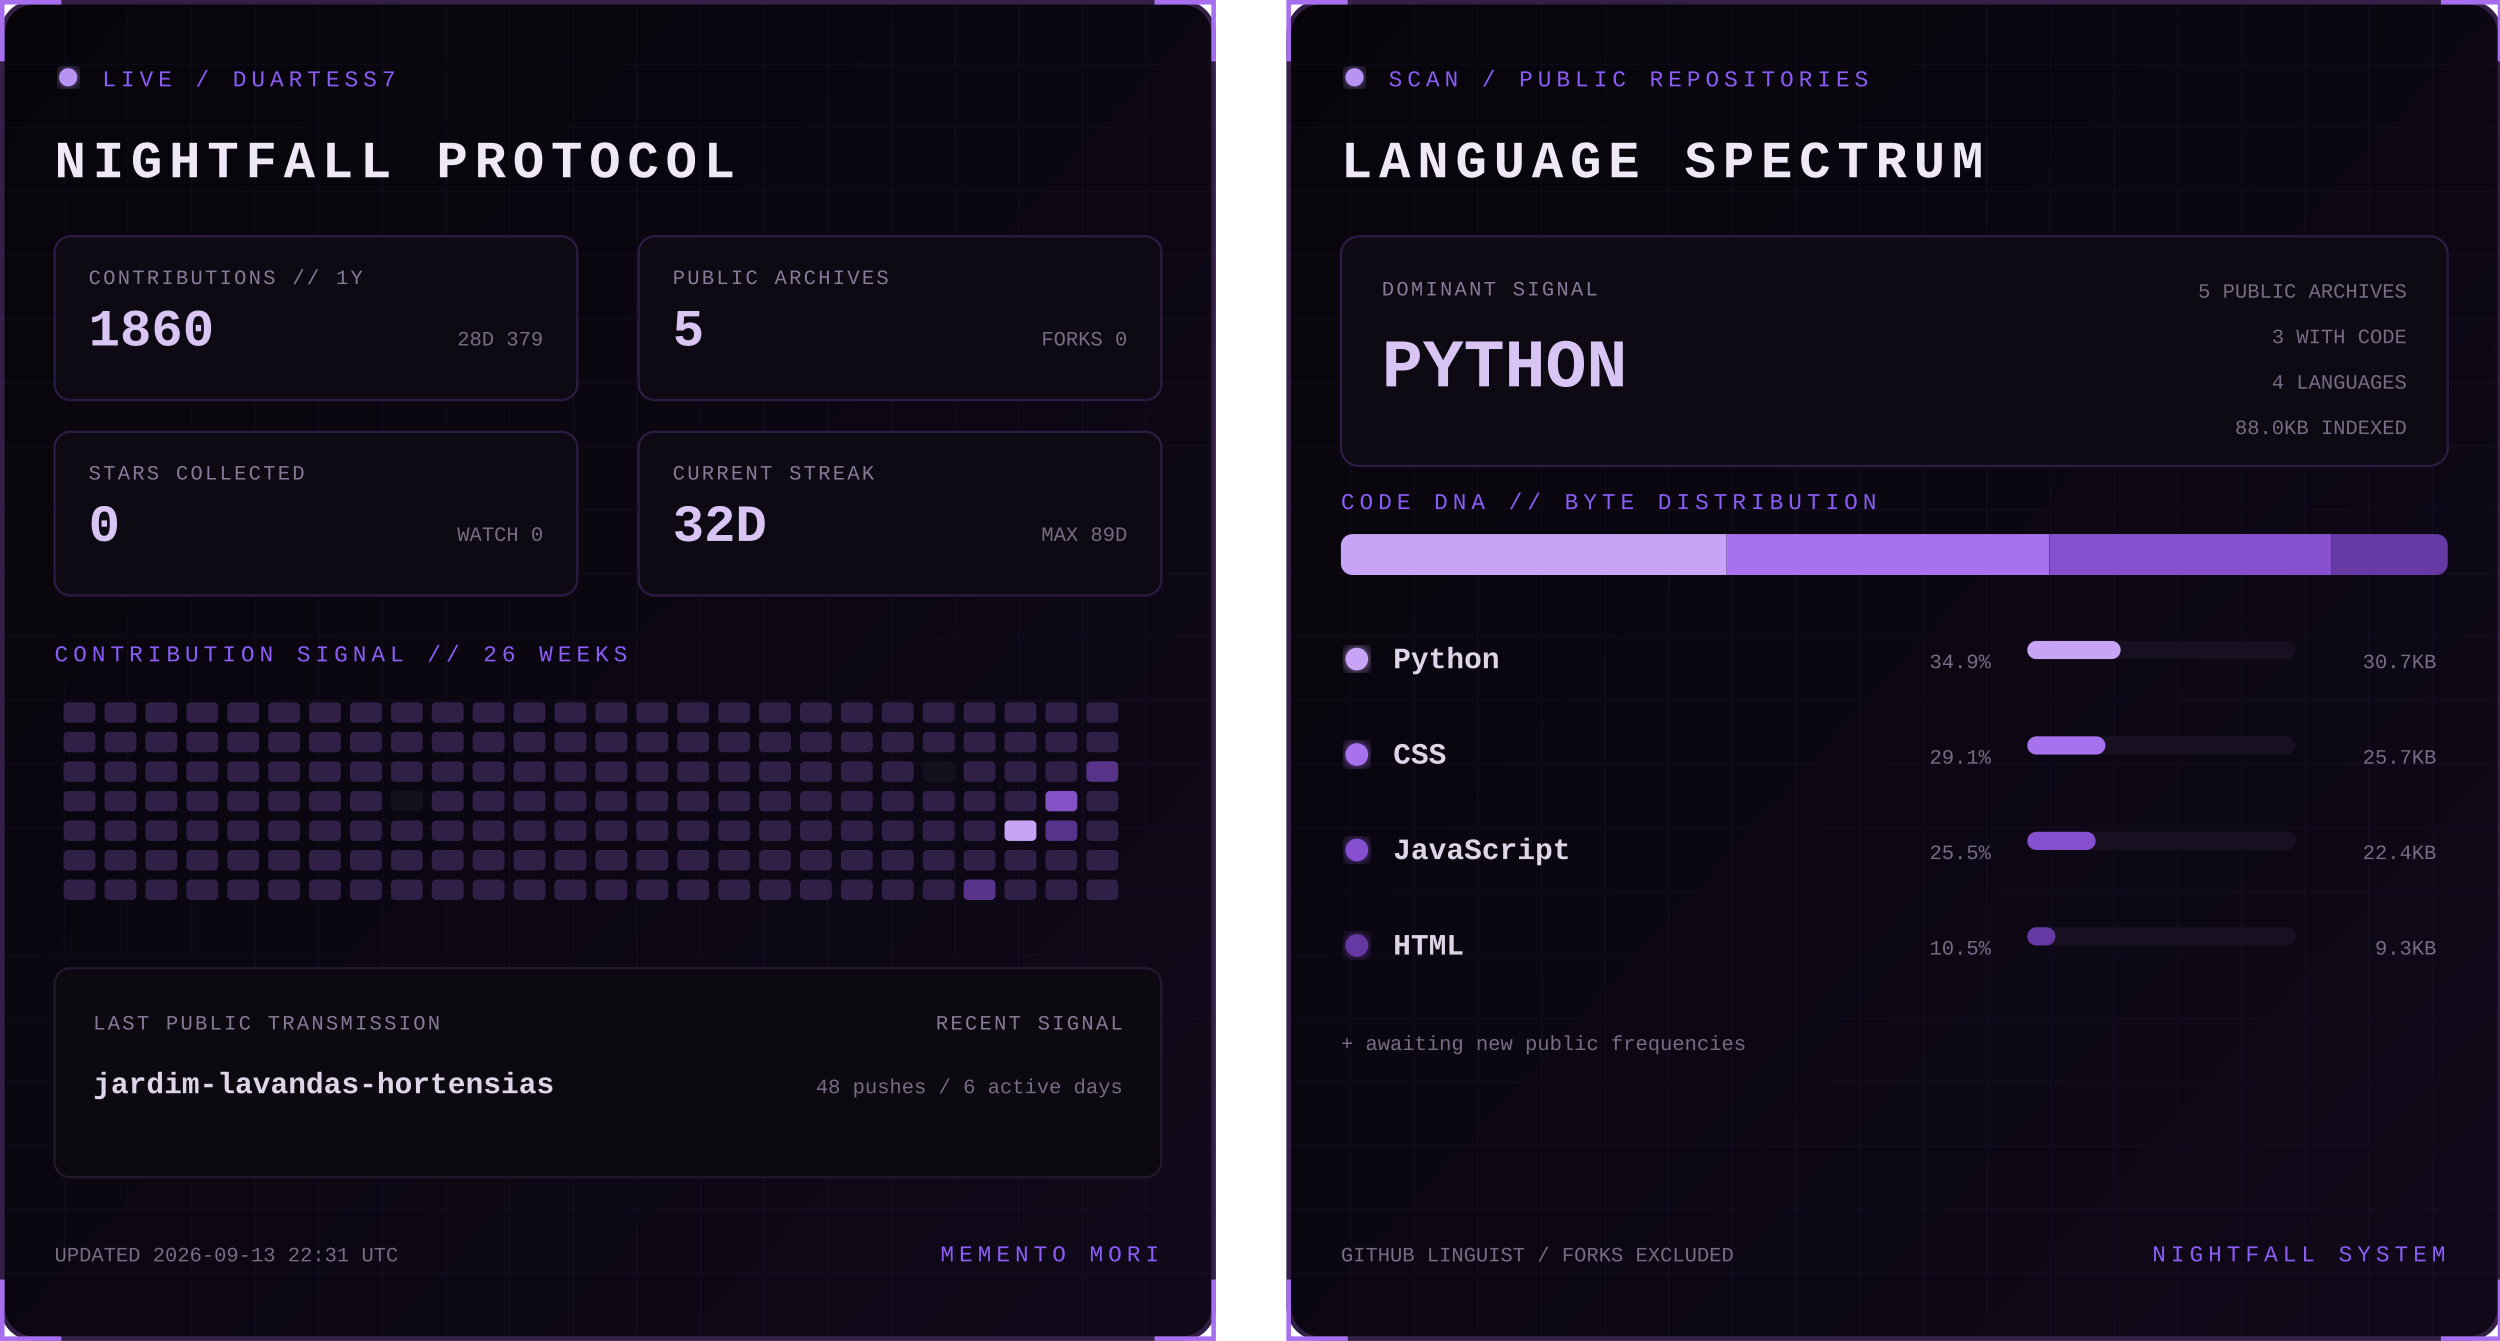
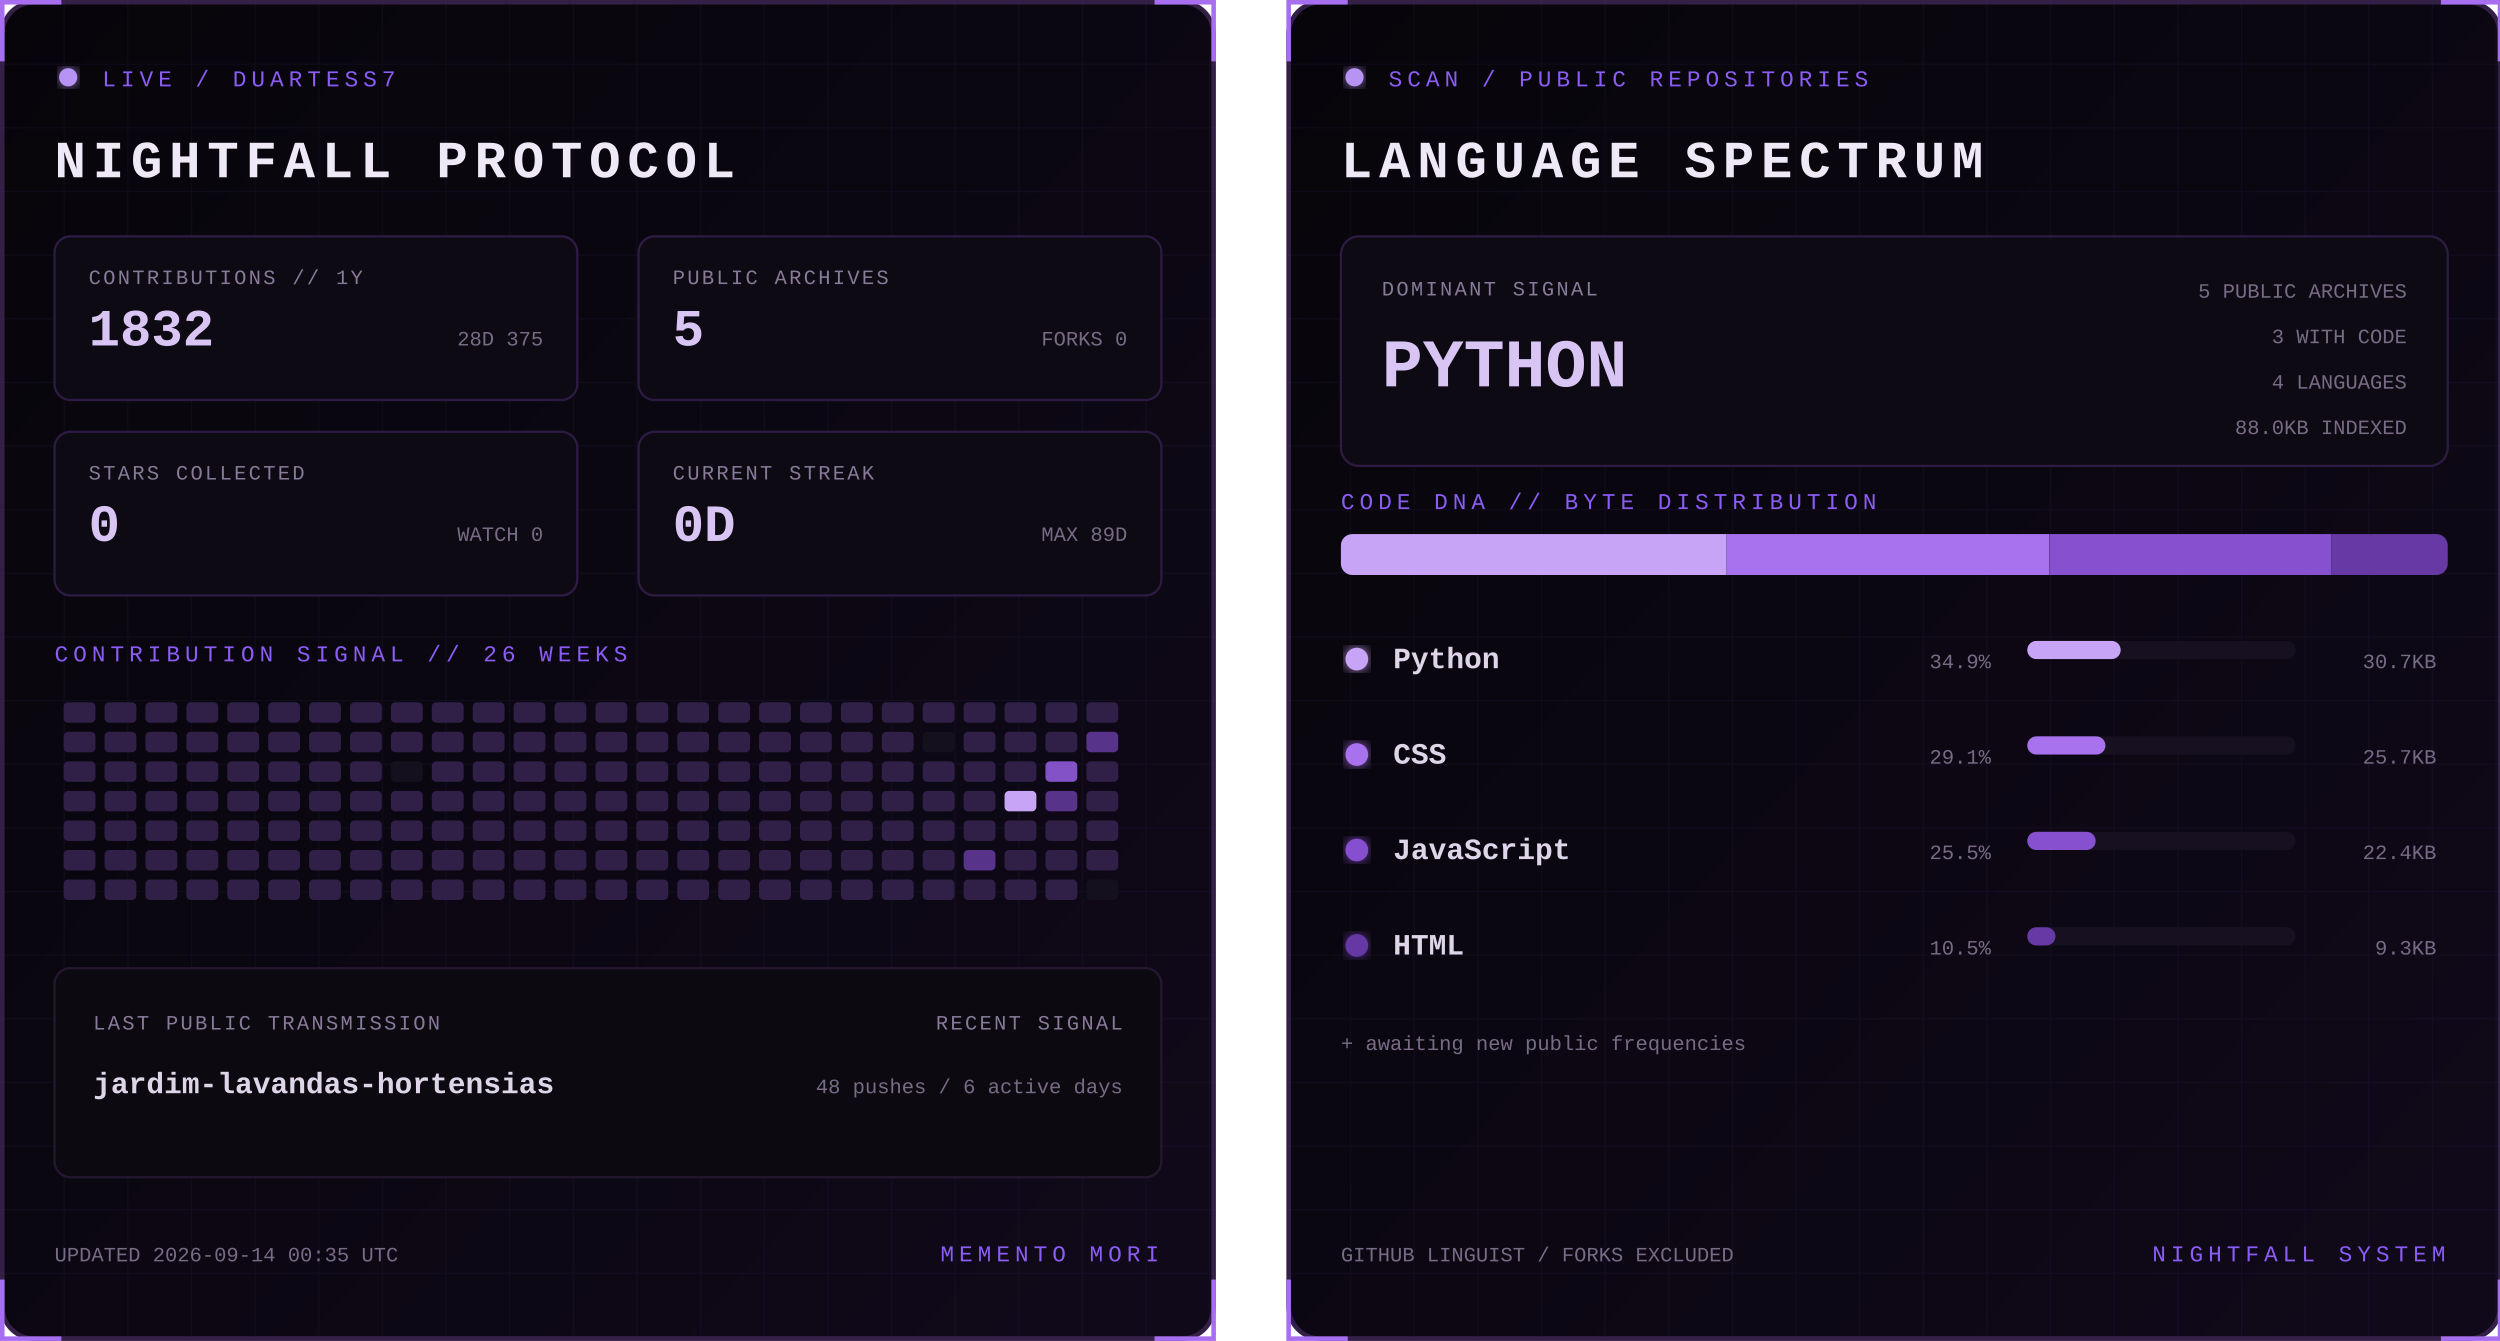
<svg xmlns="http://www.w3.org/2000/svg" width="1100" height="590" viewBox="0 0 1100 590" role="img" aria-labelledby="title desc">
  <defs>
    <linearGradient id="bg" x1="0" y1="0" x2="1" y2="1">
      <stop stop-color="#07050a" />
      <stop offset="1" stop-color="#10091a" />
    </linearGradient>
    <filter id="glow">
      <feGaussianBlur stdDeviation="3" result="b" />
      <feMerge>
        <feMergeNode in="b" />
        <feMergeNode in="SourceGraphic" />
      </feMerge>
    </filter>
    <pattern id="grid" width="28" height="28" patternUnits="userSpaceOnUse">
      <path d="M28 0H0V28" fill="none" stroke="#8b5cf6" stroke-opacity=".055" />
    </pattern>
    <clipPath id="dna">
      <rect x="24" y="235" width="487" height="18" rx="5" />
    </clipPath>
    <style>
      text { font-family: Consolas, 'Courier New', monospace; }
      .kicker { fill:#8b5cf6; font-size:10px; letter-spacing:2.2px; }
      .title { fill:#eee8f7; font-size:23px; font-weight:700; letter-spacing:3px; }
      .label { fill:#887a99; font-size:9px; letter-spacing:1px; }
      .stat { fill:#d8c5f4; font-size:23px; font-weight:700; }
      .detail,.pct { fill:#776b85; font-size:9px; }
      .lang { fill:#ded5e8; font-size:13px; font-weight:700; }
      .hero { fill:#d8c5f4; font-size:30px; font-weight:700; }
      .blink { animation:blink 1.6s step-end infinite; }
      @keyframes blink { 50% { opacity:.25 } }
    </style>
  </defs>
  <g>
    <rect x="1" y="1" width="533" height="588" rx="14" fill="url(#bg)" stroke="#342047" stroke-width="2" />
    <rect x="1" y="1" width="533" height="588" rx="14" fill="url(#grid)" />
    <path d="M27 1H1v26 M508 1h26v26 M534 563v26h-26 M27 589H1v-26" stroke="#a76ff0" stroke-width="2" fill="none" />
    <circle cx="30" cy="34" r="4" fill="#b794f4" filter="url(#glow)" class="blink" />
    <text x="45" y="38" class="kicker">LIVE / DUARTESS7</text>
    <text x="24" y="78" class="title">NIGHTFALL PROTOCOL</text>
    <g transform="translate(24 104)">
      <rect width="230" height="72" rx="7" fill="#0d0a13" stroke="#2d1b43" />
      <text x="15" y="21" class="label">CONTRIBUTIONS // 1Y</text>
-       <text x="15" y="48" class="stat">1860</text>
-       <text x="215" y="48" text-anchor="end" class="detail">28D 379</text>
+       <text x="15" y="48" class="stat">1832</text>
+       <text x="215" y="48" text-anchor="end" class="detail">28D 375</text>
    </g>
    <g transform="translate(281 104)">
      <rect width="230" height="72" rx="7" fill="#0d0a13" stroke="#2d1b43" />
      <text x="15" y="21" class="label">PUBLIC ARCHIVES</text>
      <text x="15" y="48" class="stat">5</text>
      <text x="215" y="48" text-anchor="end" class="detail">FORKS 0</text>
    </g>
    <g transform="translate(24 190)">
      <rect width="230" height="72" rx="7" fill="#0d0a13" stroke="#2d1b43" />
      <text x="15" y="21" class="label">STARS COLLECTED</text>
      <text x="15" y="48" class="stat">0</text>
      <text x="215" y="48" text-anchor="end" class="detail">WATCH 0</text>
    </g>
    <g transform="translate(281 190)">
      <rect width="230" height="72" rx="7" fill="#0d0a13" stroke="#2d1b43" />
      <text x="15" y="21" class="label">CURRENT STREAK</text>
-       <text x="15" y="48" class="stat">32D</text>
+       <text x="15" y="48" class="stat">0D</text>
      <text x="215" y="48" text-anchor="end" class="detail">MAX 89D</text>
    </g>
    <text x="24" y="291" class="kicker">CONTRIBUTION SIGNAL // 26 WEEKS</text>
    <g>
      <rect x="28" y="309" width="14" height="9" rx="2" fill="#302047" />
      <rect x="28" y="322" width="14" height="9" rx="2" fill="#302047" />
      <rect x="28" y="335" width="14" height="9" rx="2" fill="#302047" />
      <rect x="28" y="348" width="14" height="9" rx="2" fill="#302047" />
      <rect x="28" y="361" width="14" height="9" rx="2" fill="#302047" />
      <rect x="28" y="374" width="14" height="9" rx="2" fill="#302047" />
      <rect x="28" y="387" width="14" height="9" rx="2" fill="#302047" />
      <rect x="46" y="309" width="14" height="9" rx="2" fill="#302047" />
      <rect x="46" y="322" width="14" height="9" rx="2" fill="#302047" />
      <rect x="46" y="335" width="14" height="9" rx="2" fill="#302047" />
      <rect x="46" y="348" width="14" height="9" rx="2" fill="#302047" />
      <rect x="46" y="361" width="14" height="9" rx="2" fill="#302047" />
      <rect x="46" y="374" width="14" height="9" rx="2" fill="#302047" />
      <rect x="46" y="387" width="14" height="9" rx="2" fill="#302047" />
      <rect x="64" y="309" width="14" height="9" rx="2" fill="#302047" />
      <rect x="64" y="322" width="14" height="9" rx="2" fill="#302047" />
      <rect x="64" y="335" width="14" height="9" rx="2" fill="#302047" />
      <rect x="64" y="348" width="14" height="9" rx="2" fill="#302047" />
      <rect x="64" y="361" width="14" height="9" rx="2" fill="#302047" />
      <rect x="64" y="374" width="14" height="9" rx="2" fill="#302047" />
      <rect x="64" y="387" width="14" height="9" rx="2" fill="#302047" />
      <rect x="82" y="309" width="14" height="9" rx="2" fill="#302047" />
      <rect x="82" y="322" width="14" height="9" rx="2" fill="#302047" />
      <rect x="82" y="335" width="14" height="9" rx="2" fill="#302047" />
      <rect x="82" y="348" width="14" height="9" rx="2" fill="#302047" />
      <rect x="82" y="361" width="14" height="9" rx="2" fill="#302047" />
      <rect x="82" y="374" width="14" height="9" rx="2" fill="#302047" />
      <rect x="82" y="387" width="14" height="9" rx="2" fill="#302047" />
      <rect x="100" y="309" width="14" height="9" rx="2" fill="#302047" />
      <rect x="100" y="322" width="14" height="9" rx="2" fill="#302047" />
      <rect x="100" y="335" width="14" height="9" rx="2" fill="#302047" />
      <rect x="100" y="348" width="14" height="9" rx="2" fill="#302047" />
      <rect x="100" y="361" width="14" height="9" rx="2" fill="#302047" />
      <rect x="100" y="374" width="14" height="9" rx="2" fill="#302047" />
      <rect x="100" y="387" width="14" height="9" rx="2" fill="#302047" />
      <rect x="118" y="309" width="14" height="9" rx="2" fill="#302047" />
      <rect x="118" y="322" width="14" height="9" rx="2" fill="#302047" />
      <rect x="118" y="335" width="14" height="9" rx="2" fill="#302047" />
      <rect x="118" y="348" width="14" height="9" rx="2" fill="#302047" />
      <rect x="118" y="361" width="14" height="9" rx="2" fill="#302047" />
      <rect x="118" y="374" width="14" height="9" rx="2" fill="#302047" />
      <rect x="118" y="387" width="14" height="9" rx="2" fill="#302047" />
      <rect x="136" y="309" width="14" height="9" rx="2" fill="#302047" />
      <rect x="136" y="322" width="14" height="9" rx="2" fill="#302047" />
      <rect x="136" y="335" width="14" height="9" rx="2" fill="#302047" />
      <rect x="136" y="348" width="14" height="9" rx="2" fill="#302047" />
      <rect x="136" y="361" width="14" height="9" rx="2" fill="#302047" />
      <rect x="136" y="374" width="14" height="9" rx="2" fill="#302047" />
      <rect x="136" y="387" width="14" height="9" rx="2" fill="#302047" />
      <rect x="154" y="309" width="14" height="9" rx="2" fill="#302047" />
      <rect x="154" y="322" width="14" height="9" rx="2" fill="#302047" />
      <rect x="154" y="335" width="14" height="9" rx="2" fill="#302047" />
      <rect x="154" y="348" width="14" height="9" rx="2" fill="#302047" />
      <rect x="154" y="361" width="14" height="9" rx="2" fill="#302047" />
      <rect x="154" y="374" width="14" height="9" rx="2" fill="#302047" />
      <rect x="154" y="387" width="14" height="9" rx="2" fill="#302047" />
      <rect x="172" y="309" width="14" height="9" rx="2" fill="#302047" />
      <rect x="172" y="322" width="14" height="9" rx="2" fill="#302047" />
-       <rect x="172" y="335" width="14" height="9" rx="2" fill="#302047" />
-       <rect x="172" y="348" width="14" height="9" rx="2" fill="#15101d" />
+       <rect x="172" y="335" width="14" height="9" rx="2" fill="#15101d" />
+       <rect x="172" y="348" width="14" height="9" rx="2" fill="#302047" />
      <rect x="172" y="361" width="14" height="9" rx="2" fill="#302047" />
      <rect x="172" y="374" width="14" height="9" rx="2" fill="#302047" />
      <rect x="172" y="387" width="14" height="9" rx="2" fill="#302047" />
      <rect x="190" y="309" width="14" height="9" rx="2" fill="#302047" />
      <rect x="190" y="322" width="14" height="9" rx="2" fill="#302047" />
      <rect x="190" y="335" width="14" height="9" rx="2" fill="#302047" />
      <rect x="190" y="348" width="14" height="9" rx="2" fill="#302047" />
      <rect x="190" y="361" width="14" height="9" rx="2" fill="#302047" />
      <rect x="190" y="374" width="14" height="9" rx="2" fill="#302047" />
      <rect x="190" y="387" width="14" height="9" rx="2" fill="#302047" />
      <rect x="208" y="309" width="14" height="9" rx="2" fill="#302047" />
      <rect x="208" y="322" width="14" height="9" rx="2" fill="#302047" />
      <rect x="208" y="335" width="14" height="9" rx="2" fill="#302047" />
      <rect x="208" y="348" width="14" height="9" rx="2" fill="#302047" />
      <rect x="208" y="361" width="14" height="9" rx="2" fill="#302047" />
      <rect x="208" y="374" width="14" height="9" rx="2" fill="#302047" />
      <rect x="208" y="387" width="14" height="9" rx="2" fill="#302047" />
      <rect x="226" y="309" width="14" height="9" rx="2" fill="#302047" />
      <rect x="226" y="322" width="14" height="9" rx="2" fill="#302047" />
      <rect x="226" y="335" width="14" height="9" rx="2" fill="#302047" />
      <rect x="226" y="348" width="14" height="9" rx="2" fill="#302047" />
      <rect x="226" y="361" width="14" height="9" rx="2" fill="#302047" />
      <rect x="226" y="374" width="14" height="9" rx="2" fill="#302047" />
      <rect x="226" y="387" width="14" height="9" rx="2" fill="#302047" />
      <rect x="244" y="309" width="14" height="9" rx="2" fill="#302047" />
      <rect x="244" y="322" width="14" height="9" rx="2" fill="#302047" />
      <rect x="244" y="335" width="14" height="9" rx="2" fill="#302047" />
      <rect x="244" y="348" width="14" height="9" rx="2" fill="#302047" />
      <rect x="244" y="361" width="14" height="9" rx="2" fill="#302047" />
      <rect x="244" y="374" width="14" height="9" rx="2" fill="#302047" />
      <rect x="244" y="387" width="14" height="9" rx="2" fill="#302047" />
      <rect x="262" y="309" width="14" height="9" rx="2" fill="#302047" />
      <rect x="262" y="322" width="14" height="9" rx="2" fill="#302047" />
      <rect x="262" y="335" width="14" height="9" rx="2" fill="#302047" />
      <rect x="262" y="348" width="14" height="9" rx="2" fill="#302047" />
      <rect x="262" y="361" width="14" height="9" rx="2" fill="#302047" />
      <rect x="262" y="374" width="14" height="9" rx="2" fill="#302047" />
      <rect x="262" y="387" width="14" height="9" rx="2" fill="#302047" />
      <rect x="280" y="309" width="14" height="9" rx="2" fill="#302047" />
      <rect x="280" y="322" width="14" height="9" rx="2" fill="#302047" />
      <rect x="280" y="335" width="14" height="9" rx="2" fill="#302047" />
      <rect x="280" y="348" width="14" height="9" rx="2" fill="#302047" />
      <rect x="280" y="361" width="14" height="9" rx="2" fill="#302047" />
      <rect x="280" y="374" width="14" height="9" rx="2" fill="#302047" />
      <rect x="280" y="387" width="14" height="9" rx="2" fill="#302047" />
      <rect x="298" y="309" width="14" height="9" rx="2" fill="#302047" />
      <rect x="298" y="322" width="14" height="9" rx="2" fill="#302047" />
      <rect x="298" y="335" width="14" height="9" rx="2" fill="#302047" />
      <rect x="298" y="348" width="14" height="9" rx="2" fill="#302047" />
      <rect x="298" y="361" width="14" height="9" rx="2" fill="#302047" />
      <rect x="298" y="374" width="14" height="9" rx="2" fill="#302047" />
      <rect x="298" y="387" width="14" height="9" rx="2" fill="#302047" />
      <rect x="316" y="309" width="14" height="9" rx="2" fill="#302047" />
      <rect x="316" y="322" width="14" height="9" rx="2" fill="#302047" />
      <rect x="316" y="335" width="14" height="9" rx="2" fill="#302047" />
      <rect x="316" y="348" width="14" height="9" rx="2" fill="#302047" />
      <rect x="316" y="361" width="14" height="9" rx="2" fill="#302047" />
      <rect x="316" y="374" width="14" height="9" rx="2" fill="#302047" />
      <rect x="316" y="387" width="14" height="9" rx="2" fill="#302047" />
      <rect x="334" y="309" width="14" height="9" rx="2" fill="#302047" />
      <rect x="334" y="322" width="14" height="9" rx="2" fill="#302047" />
      <rect x="334" y="335" width="14" height="9" rx="2" fill="#302047" />
      <rect x="334" y="348" width="14" height="9" rx="2" fill="#302047" />
      <rect x="334" y="361" width="14" height="9" rx="2" fill="#302047" />
      <rect x="334" y="374" width="14" height="9" rx="2" fill="#302047" />
      <rect x="334" y="387" width="14" height="9" rx="2" fill="#302047" />
      <rect x="352" y="309" width="14" height="9" rx="2" fill="#302047" />
      <rect x="352" y="322" width="14" height="9" rx="2" fill="#302047" />
      <rect x="352" y="335" width="14" height="9" rx="2" fill="#302047" />
      <rect x="352" y="348" width="14" height="9" rx="2" fill="#302047" />
      <rect x="352" y="361" width="14" height="9" rx="2" fill="#302047" />
      <rect x="352" y="374" width="14" height="9" rx="2" fill="#302047" />
      <rect x="352" y="387" width="14" height="9" rx="2" fill="#302047" />
      <rect x="370" y="309" width="14" height="9" rx="2" fill="#302047" />
      <rect x="370" y="322" width="14" height="9" rx="2" fill="#302047" />
      <rect x="370" y="335" width="14" height="9" rx="2" fill="#302047" />
      <rect x="370" y="348" width="14" height="9" rx="2" fill="#302047" />
      <rect x="370" y="361" width="14" height="9" rx="2" fill="#302047" />
      <rect x="370" y="374" width="14" height="9" rx="2" fill="#302047" />
      <rect x="370" y="387" width="14" height="9" rx="2" fill="#302047" />
      <rect x="388" y="309" width="14" height="9" rx="2" fill="#302047" />
      <rect x="388" y="322" width="14" height="9" rx="2" fill="#302047" />
      <rect x="388" y="335" width="14" height="9" rx="2" fill="#302047" />
      <rect x="388" y="348" width="14" height="9" rx="2" fill="#302047" />
      <rect x="388" y="361" width="14" height="9" rx="2" fill="#302047" />
      <rect x="388" y="374" width="14" height="9" rx="2" fill="#302047" />
      <rect x="388" y="387" width="14" height="9" rx="2" fill="#302047" />
      <rect x="406" y="309" width="14" height="9" rx="2" fill="#302047" />
-       <rect x="406" y="322" width="14" height="9" rx="2" fill="#302047" />
-       <rect x="406" y="335" width="14" height="9" rx="2" fill="#15101d" />
+       <rect x="406" y="322" width="14" height="9" rx="2" fill="#15101d" />
+       <rect x="406" y="335" width="14" height="9" rx="2" fill="#302047" />
      <rect x="406" y="348" width="14" height="9" rx="2" fill="#302047" />
      <rect x="406" y="361" width="14" height="9" rx="2" fill="#302047" />
      <rect x="406" y="374" width="14" height="9" rx="2" fill="#302047" />
      <rect x="406" y="387" width="14" height="9" rx="2" fill="#302047" />
      <rect x="424" y="309" width="14" height="9" rx="2" fill="#302047" />
      <rect x="424" y="322" width="14" height="9" rx="2" fill="#302047" />
      <rect x="424" y="335" width="14" height="9" rx="2" fill="#302047" />
      <rect x="424" y="348" width="14" height="9" rx="2" fill="#302047" />
      <rect x="424" y="361" width="14" height="9" rx="2" fill="#302047" />
-       <rect x="424" y="374" width="14" height="9" rx="2" fill="#302047" />
-       <rect x="424" y="387" width="14" height="9" rx="2" fill="#57338a" />
+       <rect x="424" y="374" width="14" height="9" rx="2" fill="#57338a" />
+       <rect x="424" y="387" width="14" height="9" rx="2" fill="#302047" />
      <rect x="442" y="309" width="14" height="9" rx="2" fill="#302047" />
      <rect x="442" y="322" width="14" height="9" rx="2" fill="#302047" />
      <rect x="442" y="335" width="14" height="9" rx="2" fill="#302047" />
-       <rect x="442" y="348" width="14" height="9" rx="2" fill="#302047" />
-       <rect x="442" y="361" width="14" height="9" rx="2" fill="#c7a4f6" />
+       <rect x="442" y="348" width="14" height="9" rx="2" fill="#c7a4f6" />
+       <rect x="442" y="361" width="14" height="9" rx="2" fill="#302047" />
      <rect x="442" y="374" width="14" height="9" rx="2" fill="#302047" />
      <rect x="442" y="387" width="14" height="9" rx="2" fill="#302047" />
      <rect x="460" y="309" width="14" height="9" rx="2" fill="#302047" />
      <rect x="460" y="322" width="14" height="9" rx="2" fill="#302047" />
-       <rect x="460" y="335" width="14" height="9" rx="2" fill="#302047" />
-       <rect x="460" y="348" width="14" height="9" rx="2" fill="#8452c7" />
-       <rect x="460" y="361" width="14" height="9" rx="2" fill="#57338a" />
+       <rect x="460" y="335" width="14" height="9" rx="2" fill="#8452c7" />
+       <rect x="460" y="348" width="14" height="9" rx="2" fill="#57338a" />
+       <rect x="460" y="361" width="14" height="9" rx="2" fill="#302047" />
      <rect x="460" y="374" width="14" height="9" rx="2" fill="#302047" />
      <rect x="460" y="387" width="14" height="9" rx="2" fill="#302047" />
      <rect x="478" y="309" width="14" height="9" rx="2" fill="#302047" />
-       <rect x="478" y="322" width="14" height="9" rx="2" fill="#302047" />
-       <rect x="478" y="335" width="14" height="9" rx="2" fill="#57338a" />
+       <rect x="478" y="322" width="14" height="9" rx="2" fill="#57338a" />
+       <rect x="478" y="335" width="14" height="9" rx="2" fill="#302047" />
      <rect x="478" y="348" width="14" height="9" rx="2" fill="#302047" />
      <rect x="478" y="361" width="14" height="9" rx="2" fill="#302047" />
      <rect x="478" y="374" width="14" height="9" rx="2" fill="#302047" />
-       <rect x="478" y="387" width="14" height="9" rx="2" fill="#302047" />
+       <rect x="478" y="387" width="14" height="9" rx="2" fill="#15101d" />
    </g>
    <rect x="24" y="426" width="487" height="92" rx="7" fill="#0c0911" stroke="#24172f" />
    <text x="41" y="453" class="label">LAST PUBLIC TRANSMISSION</text>
    <text x="41" y="481" class="lang">jardim-lavandas-hortensias</text>
    <text x="494" y="453" text-anchor="end" class="label">RECENT SIGNAL</text>
    <text x="494" y="481" text-anchor="end" class="detail">48 pushes / 6 active days</text>
-     <text x="24" y="555" class="detail">UPDATED 2026-09-13 22:31 UTC</text>
+     <text x="24" y="555" class="detail">UPDATED 2026-09-14 00:35 UTC</text>
    <text x="510" y="555" text-anchor="end" class="kicker">MEMENTO MORI</text>
  </g>
  <g transform="translate(566)">
    <rect x="1" y="1" width="533" height="588" rx="14" fill="url(#bg)" stroke="#342047" stroke-width="2" />
    <rect x="1" y="1" width="533" height="588" rx="14" fill="url(#grid)" />
    <path d="M27 1H1v26 M508 1h26v26 M534 563v26h-26 M27 589H1v-26" stroke="#a76ff0" stroke-width="2" fill="none" />
    <circle cx="30" cy="34" r="4" fill="#b794f4" filter="url(#glow)" class="blink" />
    <text x="45" y="38" class="kicker">SCAN / PUBLIC REPOSITORIES</text>
    <text x="24" y="78" class="title">LANGUAGE SPECTRUM</text>
    <rect x="24" y="104" width="487" height="101" rx="8" fill="#0d0a13" stroke="#2d1b43" />
    <text x="42" y="130" class="label">DOMINANT SIGNAL</text>
    <text x="42" y="170" class="hero">PYTHON</text>
    <text x="493" y="131" text-anchor="end" class="detail">5 PUBLIC ARCHIVES</text>
    <text x="493" y="151" text-anchor="end" class="detail">3 WITH CODE</text>
    <text x="493" y="171" text-anchor="end" class="detail">4 LANGUAGES</text>
    <text x="493" y="191" text-anchor="end" class="detail">88.0KB INDEXED</text>
    <text x="24" y="224" class="kicker">CODE DNA // BYTE DISTRIBUTION</text>
    <rect x="24" y="235" width="487" height="18" rx="5" fill="#171020" />
    <g clip-path="url(#dna)">
      <rect x="24.0" y="235" width="169.7" height="18" fill="#c7a4f6" />
      <rect x="193.7" y="235" width="141.9" height="18" fill="#a871ed" />
      <rect x="335.7" y="235" width="124.0" height="18" fill="#8650cf" />
      <rect x="459.7" y="235" width="51.3" height="18" fill="#6639a4" />
    </g>
    <circle cx="31" cy="290" r="5" fill="#c7a4f6" filter="url(#glow)" />
    <text x="47" y="294" class="lang">Python</text>
    <text x="310" y="294" text-anchor="end" class="pct">34.9%</text>
    <rect x="326" y="282" width="118" height="8" rx="4" fill="#171020" />
    <rect x="326" y="282" width="41.1" height="8" rx="4" fill="#c7a4f6" />
    <text x="506" y="294" text-anchor="end" class="detail">30.7KB</text>
    <circle cx="31" cy="332" r="5" fill="#a871ed" filter="url(#glow)" />
    <text x="47" y="336" class="lang">CSS</text>
    <text x="310" y="336" text-anchor="end" class="pct">29.1%</text>
    <rect x="326" y="324" width="118" height="8" rx="4" fill="#171020" />
    <rect x="326" y="324" width="34.4" height="8" rx="4" fill="#a871ed" />
    <text x="506" y="336" text-anchor="end" class="detail">25.7KB</text>
    <circle cx="31" cy="374" r="5" fill="#8650cf" filter="url(#glow)" />
    <text x="47" y="378" class="lang">JavaScript</text>
    <text x="310" y="378" text-anchor="end" class="pct">25.5%</text>
    <rect x="326" y="366" width="118" height="8" rx="4" fill="#171020" />
    <rect x="326" y="366" width="30.1" height="8" rx="4" fill="#8650cf" />
    <text x="506" y="378" text-anchor="end" class="detail">22.4KB</text>
    <circle cx="31" cy="416" r="5" fill="#6639a4" filter="url(#glow)" />
    <text x="47" y="420" class="lang">HTML</text>
    <text x="310" y="420" text-anchor="end" class="pct">10.5%</text>
    <rect x="326" y="408" width="118" height="8" rx="4" fill="#171020" />
    <rect x="326" y="408" width="12.4" height="8" rx="4" fill="#6639a4" />
    <text x="506" y="420" text-anchor="end" class="detail">9.3KB</text>
    <text x="24" y="462" class="detail">+ awaiting new public frequencies</text>
    <text x="24" y="555" class="detail">GITHUB LINGUIST / FORKS EXCLUDED</text>
    <text x="510" y="555" text-anchor="end" class="kicker">NIGHTFALL SYSTEM</text>
  </g>
</svg>
